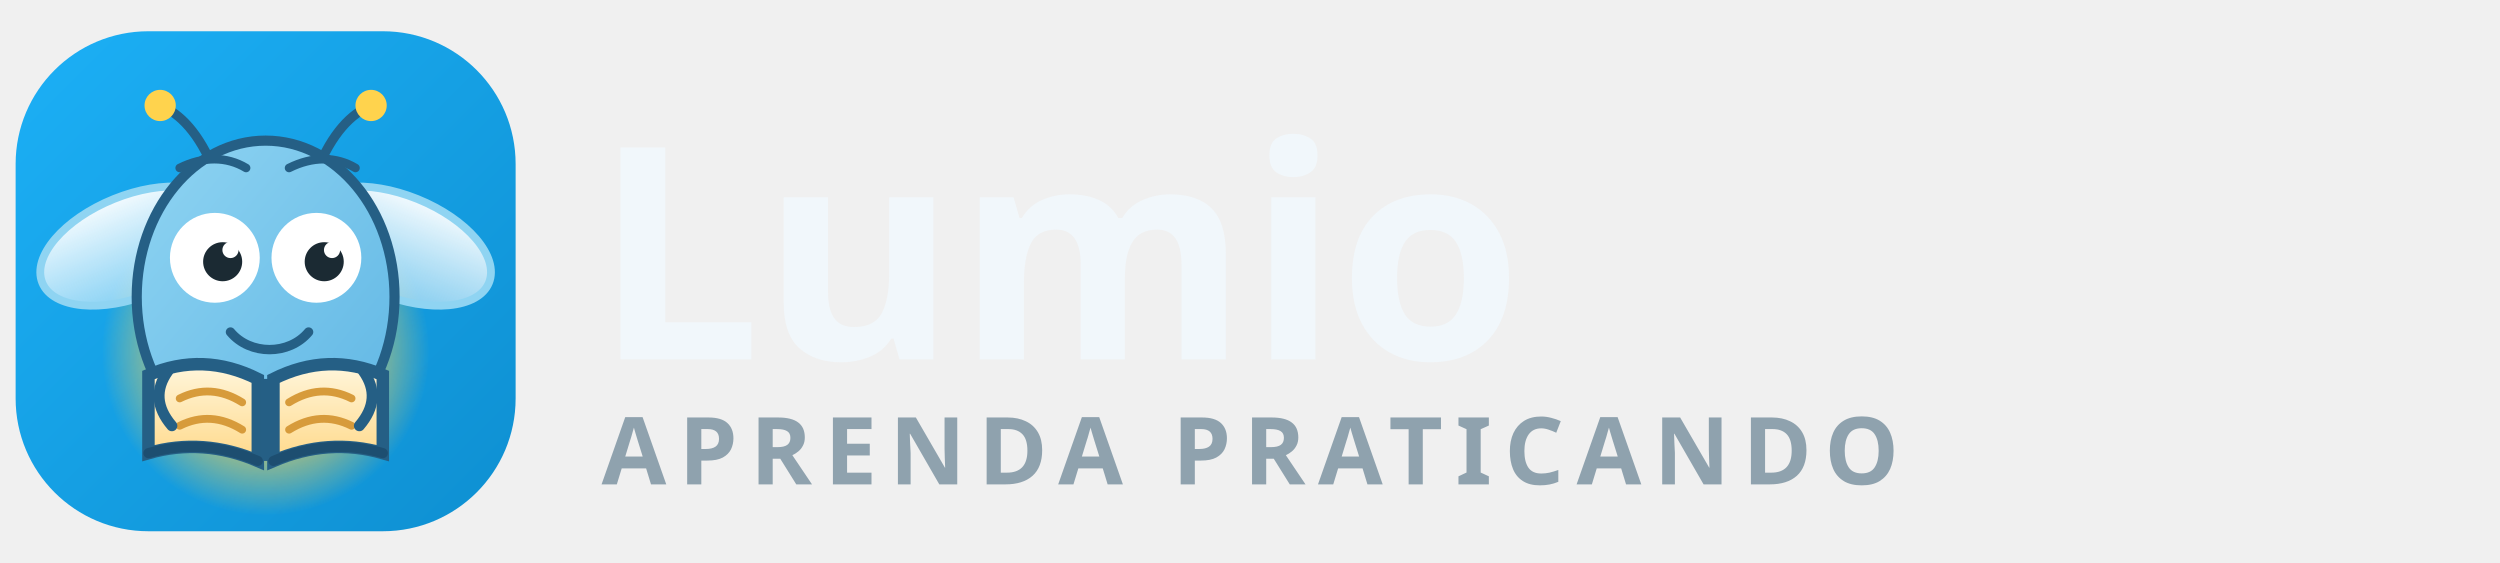
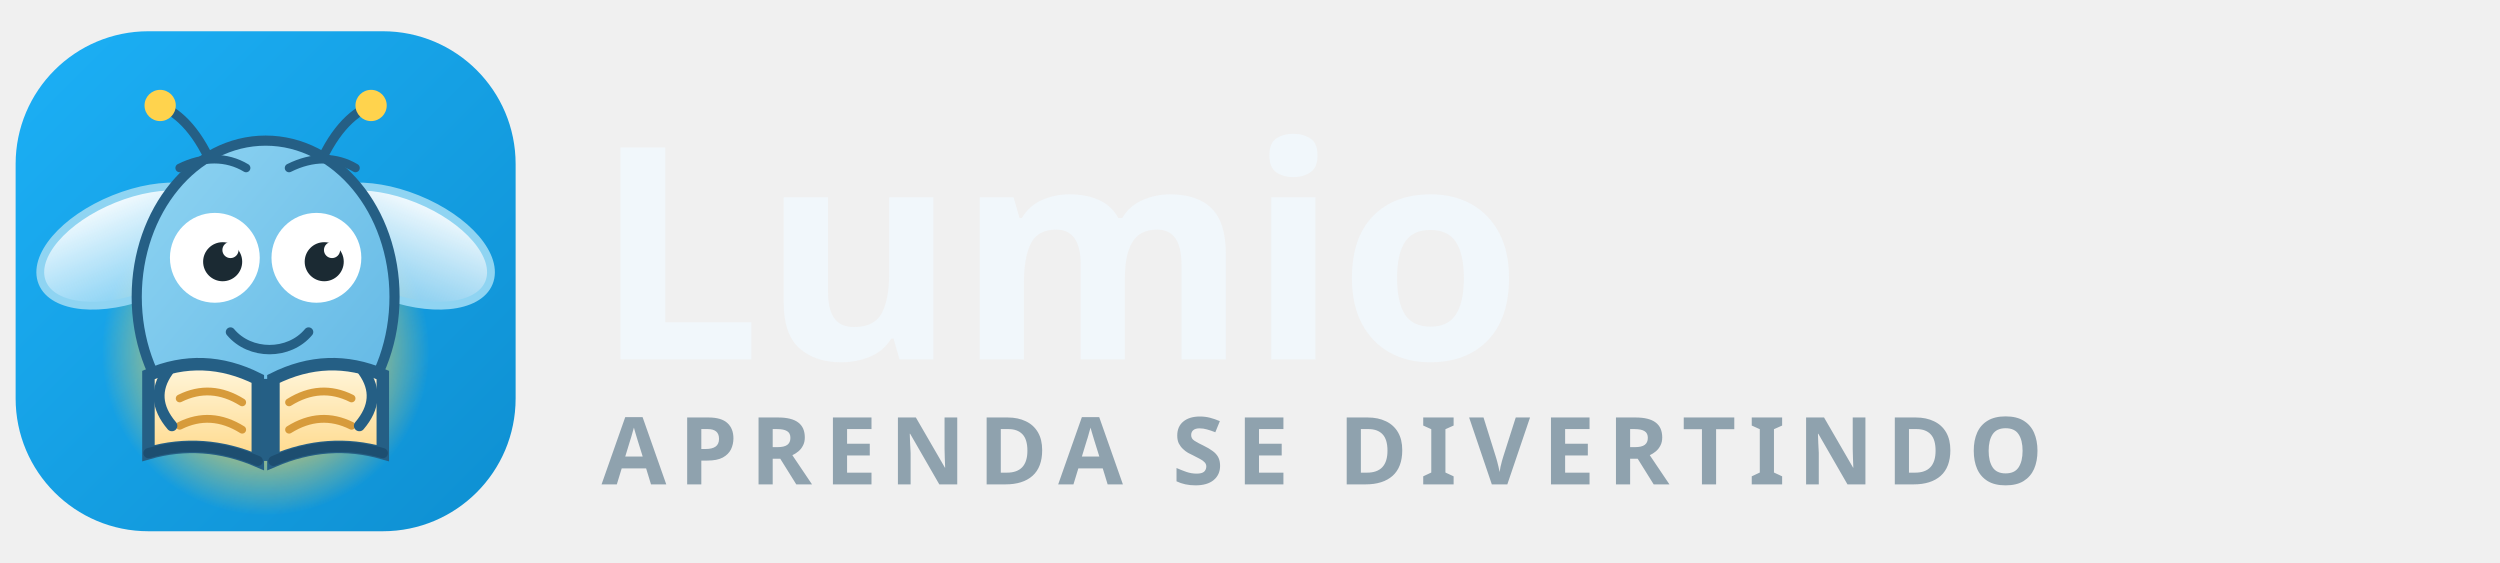
<svg xmlns="http://www.w3.org/2000/svg" viewBox="0 0 320 72" width="320" height="72" role="img" aria-label="Lumio">
  <defs>
    <linearGradient id="mark" x1="0" y1="0" x2="1" y2="1">
      <stop offset="0" stop-color="#1CB0F6" />
      <stop offset="1" stop-color="#0E8FD1" />
    </linearGradient>
  </defs>
  <rect x="2" y="4" width="64" height="64" rx="17" fill="url(#mark)" />
  <svg x="2" y="4" width="64" height="64" viewBox="0 0 128 128">
    <defs>
      <linearGradient id="bodyGrad" x1="0" y1="0" x2="1" y2="1">
        <stop offset="0" stop-color="#8FD4F2" />
        <stop offset="1" stop-color="#5FB6E4" />
      </linearGradient>
      <linearGradient id="wingGrad" x1="0" y1="0" x2="0" y2="1">
        <stop offset="0" stop-color="#FFFFFF" stop-opacity=".95" />
        <stop offset="1" stop-color="#D7F1FC" stop-opacity=".6" />
      </linearGradient>
      <radialGradient id="glowGrad" cx="50%" cy="50%" r="50%">
        <stop offset="0" stop-color="#FFF8C4" />
        <stop offset=".55" stop-color="#FFD34D" />
        <stop offset="1" stop-color="#FFD34D" stop-opacity="0" />
      </radialGradient>
      <linearGradient id="bookGrad" x1="0" y1="0" x2="0" y2="1">
        <stop offset="0" stop-color="#FFF6DC" />
        <stop offset="1" stop-color="#FFD98A" />
      </linearGradient>
    </defs>
    <style>
      @keyframes msc-wing-left{0%,100%{transform:rotate(-24deg) translateY(0)}50%{transform:rotate(-13deg) translateY(-3px)}}
      @keyframes msc-wing-right{0%,100%{transform:rotate(24deg) translateY(0)}50%{transform:rotate(13deg) translateY(-3px)}}
      @keyframes msc-glow{0%,100%{opacity:.72;transform:scale(.97)}50%{opacity:1;transform:scale(1.04)}}
      @keyframes msc-blink{0%,92%,100%{transform:scaleY(1)}95%{transform:scaleY(.12)}97%{transform:scaleY(1)}}
      @keyframes msc-bob{0%,100%{transform:translateY(0)}50%{transform:translateY(-2px)}}
      .msc-wing-left{transform-box:fill-box;transform-origin:90% 100%;animation:msc-wing-left 1.8s ease-in-out infinite}
      .msc-wing-right{transform-box:fill-box;transform-origin:10% 100%;animation:msc-wing-right 1.8s ease-in-out infinite}
      .msc-halo{transform-box:fill-box;transform-origin:50% 50%;animation:msc-glow 2.2s ease-in-out infinite}
      .msc-eyes{transform-box:fill-box;transform-origin:50% 50%;animation:msc-blink 4.8s infinite}
      .msc-body{animation:msc-bob 2.6s ease-in-out infinite}
      @media (prefers-reduced-motion: reduce){.msc-wing-left,.msc-wing-right,.msc-halo,.msc-eyes,.msc-body{animation:none}}
    </style>
    <circle class="msc-halo" cx="64" cy="82" r="42" fill="url(#glowGrad)" opacity=".7" />
    <ellipse class="msc-wing-left" cx="30" cy="55" rx="25" ry="13" transform="rotate(-22 30 55)" fill="url(#wingGrad)" stroke="#8FD4F2" stroke-width="2" />
    <ellipse class="msc-wing-right" cx="98" cy="55" rx="25" ry="13" transform="rotate(22 98 55)" fill="url(#wingGrad)" stroke="#8FD4F2" stroke-width="2" />
    <path d="M51 36 C47 26 42 21 37 19 M77 36 C81 26 86 21 91 19" stroke="#255F85" stroke-width="2.4" fill="none" stroke-linecap="round" />
    <circle cx="37" cy="19" r="4" fill="#FFD34D" />
    <circle cx="91" cy="19" r="4" fill="#FFD34D" />
    <g class="msc-body">
      <ellipse cx="64" cy="68" rx="33" ry="40" fill="url(#bodyGrad)" stroke="#255F85" stroke-width="2.6" />
      <path d="M42 35 C48 32 54 32 59 35 M70 35 C76 32 82 32 87 35" stroke="#255F85" stroke-width="2.2" fill="none" stroke-linecap="round" />
      <path d="M55 77 C60 83 70 83 75 77" stroke="#255F85" stroke-width="2.4" fill="none" stroke-linecap="round" />
      <g class="msc-eyes">
        <circle cx="51" cy="58" r="11.5" fill="#FFFFFF" />
        <circle cx="77" cy="58" r="11.5" fill="#FFFFFF" />
        <circle cx="53" cy="59" r="5" fill="#1B2A33" />
        <circle cx="79" cy="59" r="5" fill="#1B2A33" />
        <circle cx="55" cy="56" r="2.07" fill="#FFFFFF" />
        <circle cx="81" cy="56" r="2.07" fill="#FFFFFF" />
      </g>
      <path d="M34 88 Q48 82 62 89 L62 110 Q48 104 34 108 Z" fill="url(#bookGrad)" stroke="#255F85" stroke-width="3.2" />
      <path d="M94 88 Q80 82 66 89 L66 110 Q80 104 94 108 Z" fill="url(#bookGrad)" stroke="#255F85" stroke-width="3.2" />
      <path d="M64 89 V110" stroke="#255F85" stroke-width="2.6" />
      <path d="M34 108 Q48 104 62 110 M66 110 Q80 104 94 108" stroke="#1D4E70" stroke-width="2.6" fill="none" stroke-linecap="round" />
      <path d="M42 94 Q50 90 58 95 M70 95 Q78 90 86 94 M42 101 Q50 97 58 102 M70 102 Q78 97 86 101" stroke="#D79B3B" stroke-width="2" fill="none" stroke-linecap="round" />
      <path d="M39 87 Q34 94 40 101 M89 87 Q94 94 88 101" stroke="#255F85" stroke-width="2.8" fill="none" stroke-linecap="round" />
    </g>
  </svg>
  <g font-family="Nunito, ui-sans-serif, system-ui, sans-serif" font-weight="900">
    <text x="76" y="46" font-size="38" fill="#F1F7FB">Lumio</text>
-     <text x="77" y="62" font-size="12" font-weight="800" letter-spacing="1.6" fill="#8FA2AE">APRENDA PRATICANDO</text>
+     <text x="77" y="62" font-size="12" font-weight="800" letter-spacing="1.6" fill="#8FA2AE">APRENDA SE DIVERTINDO</text>
  </g>
</svg>
